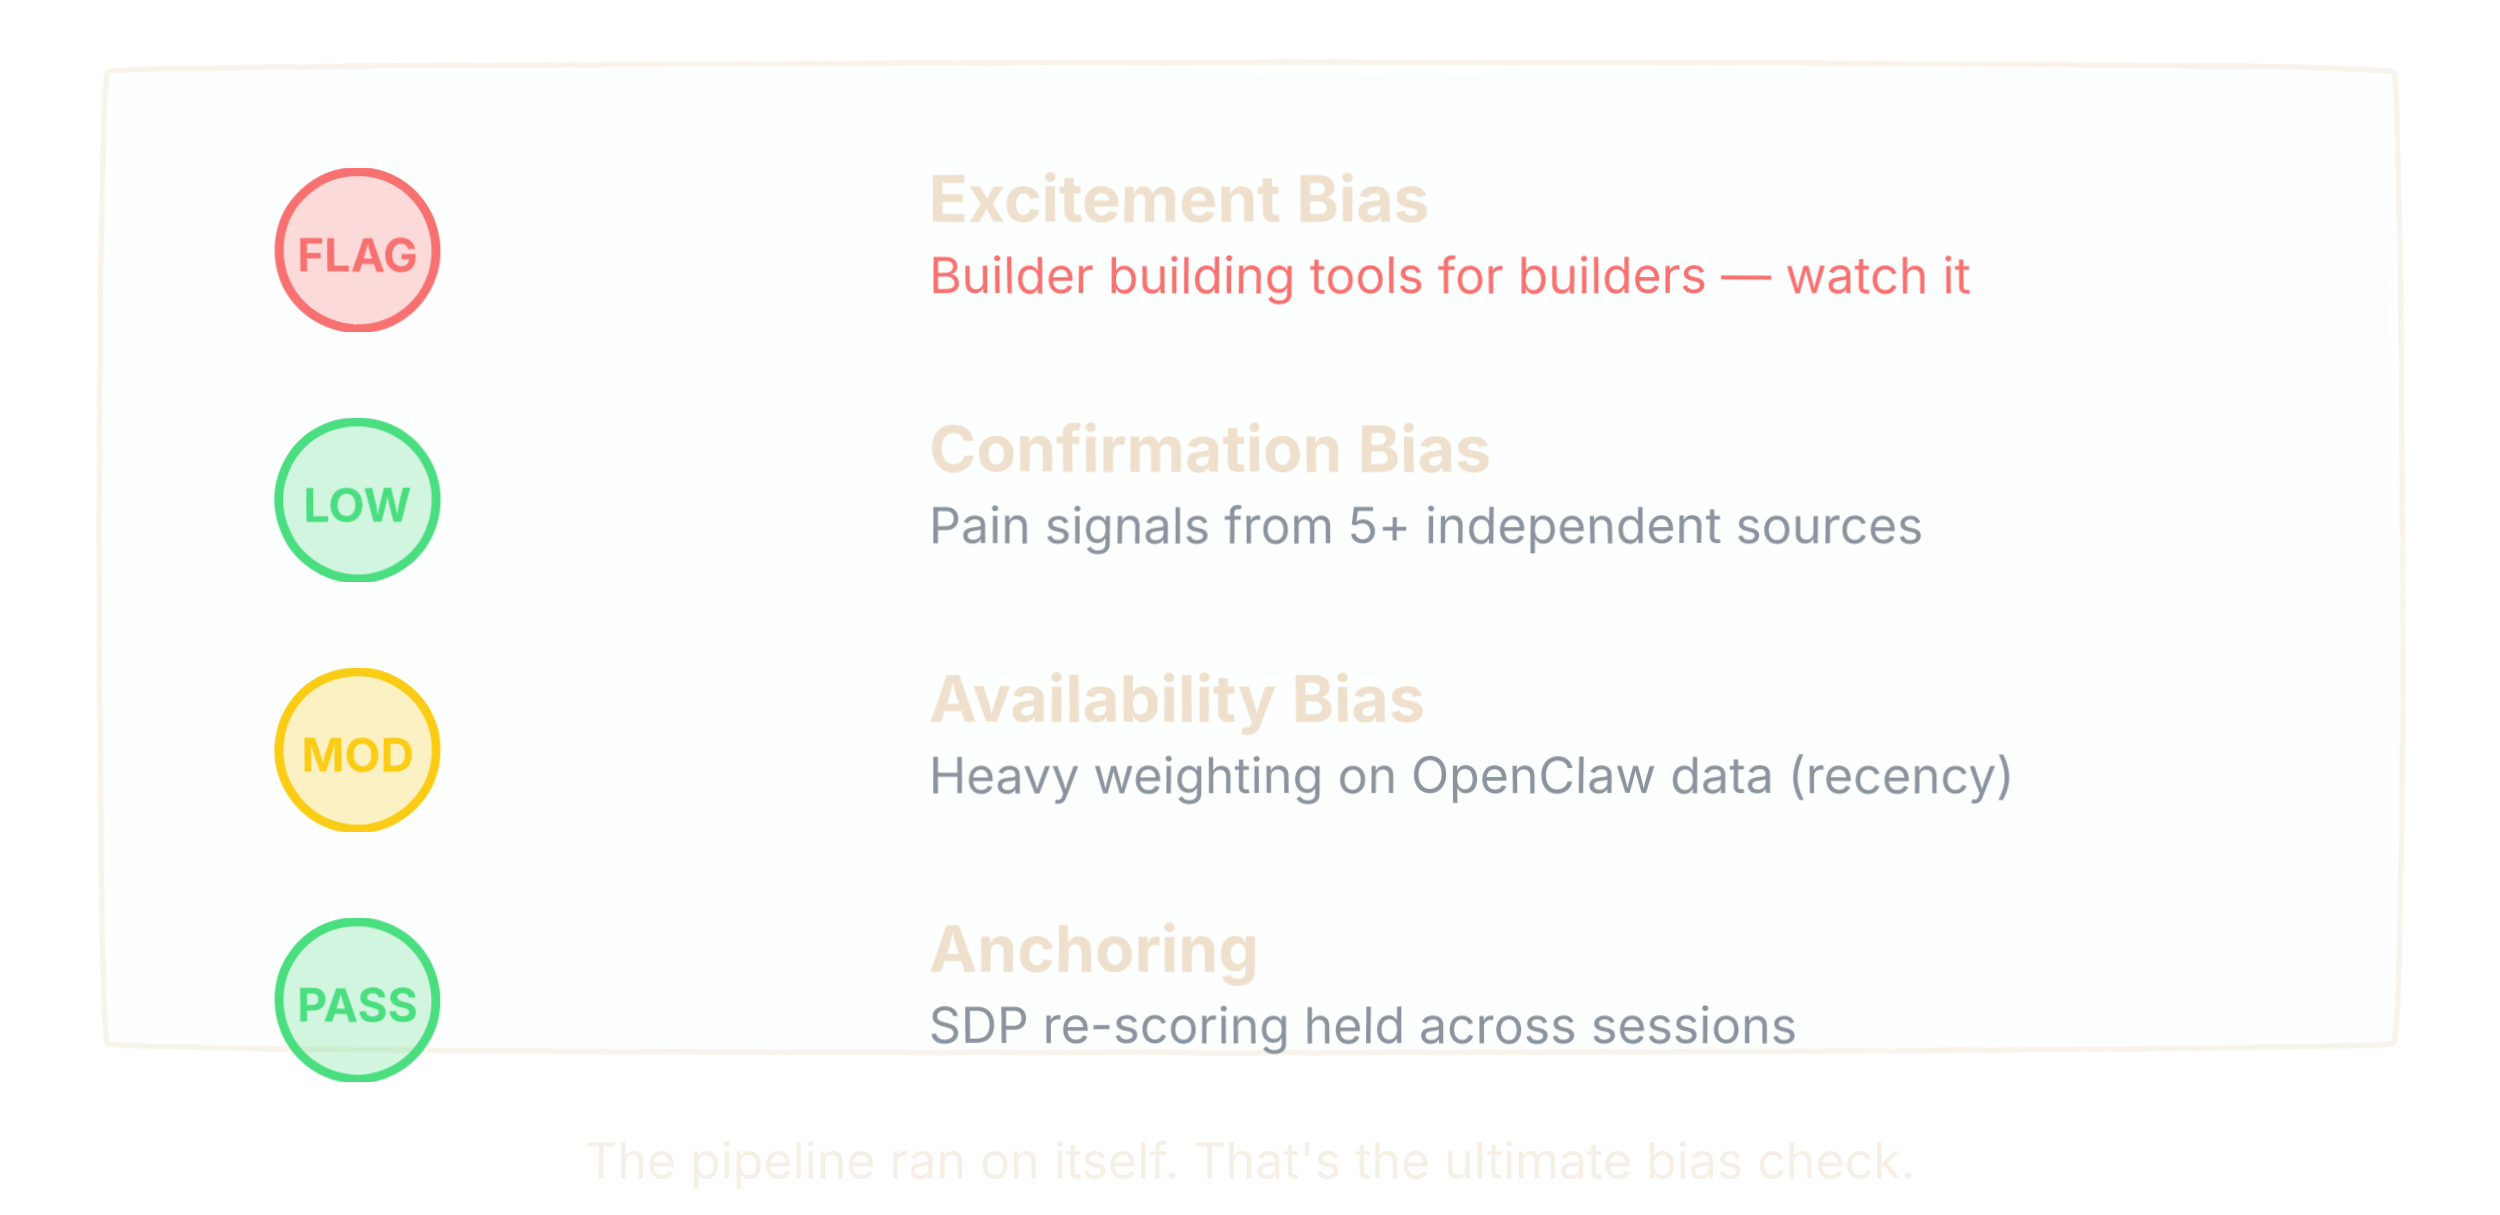
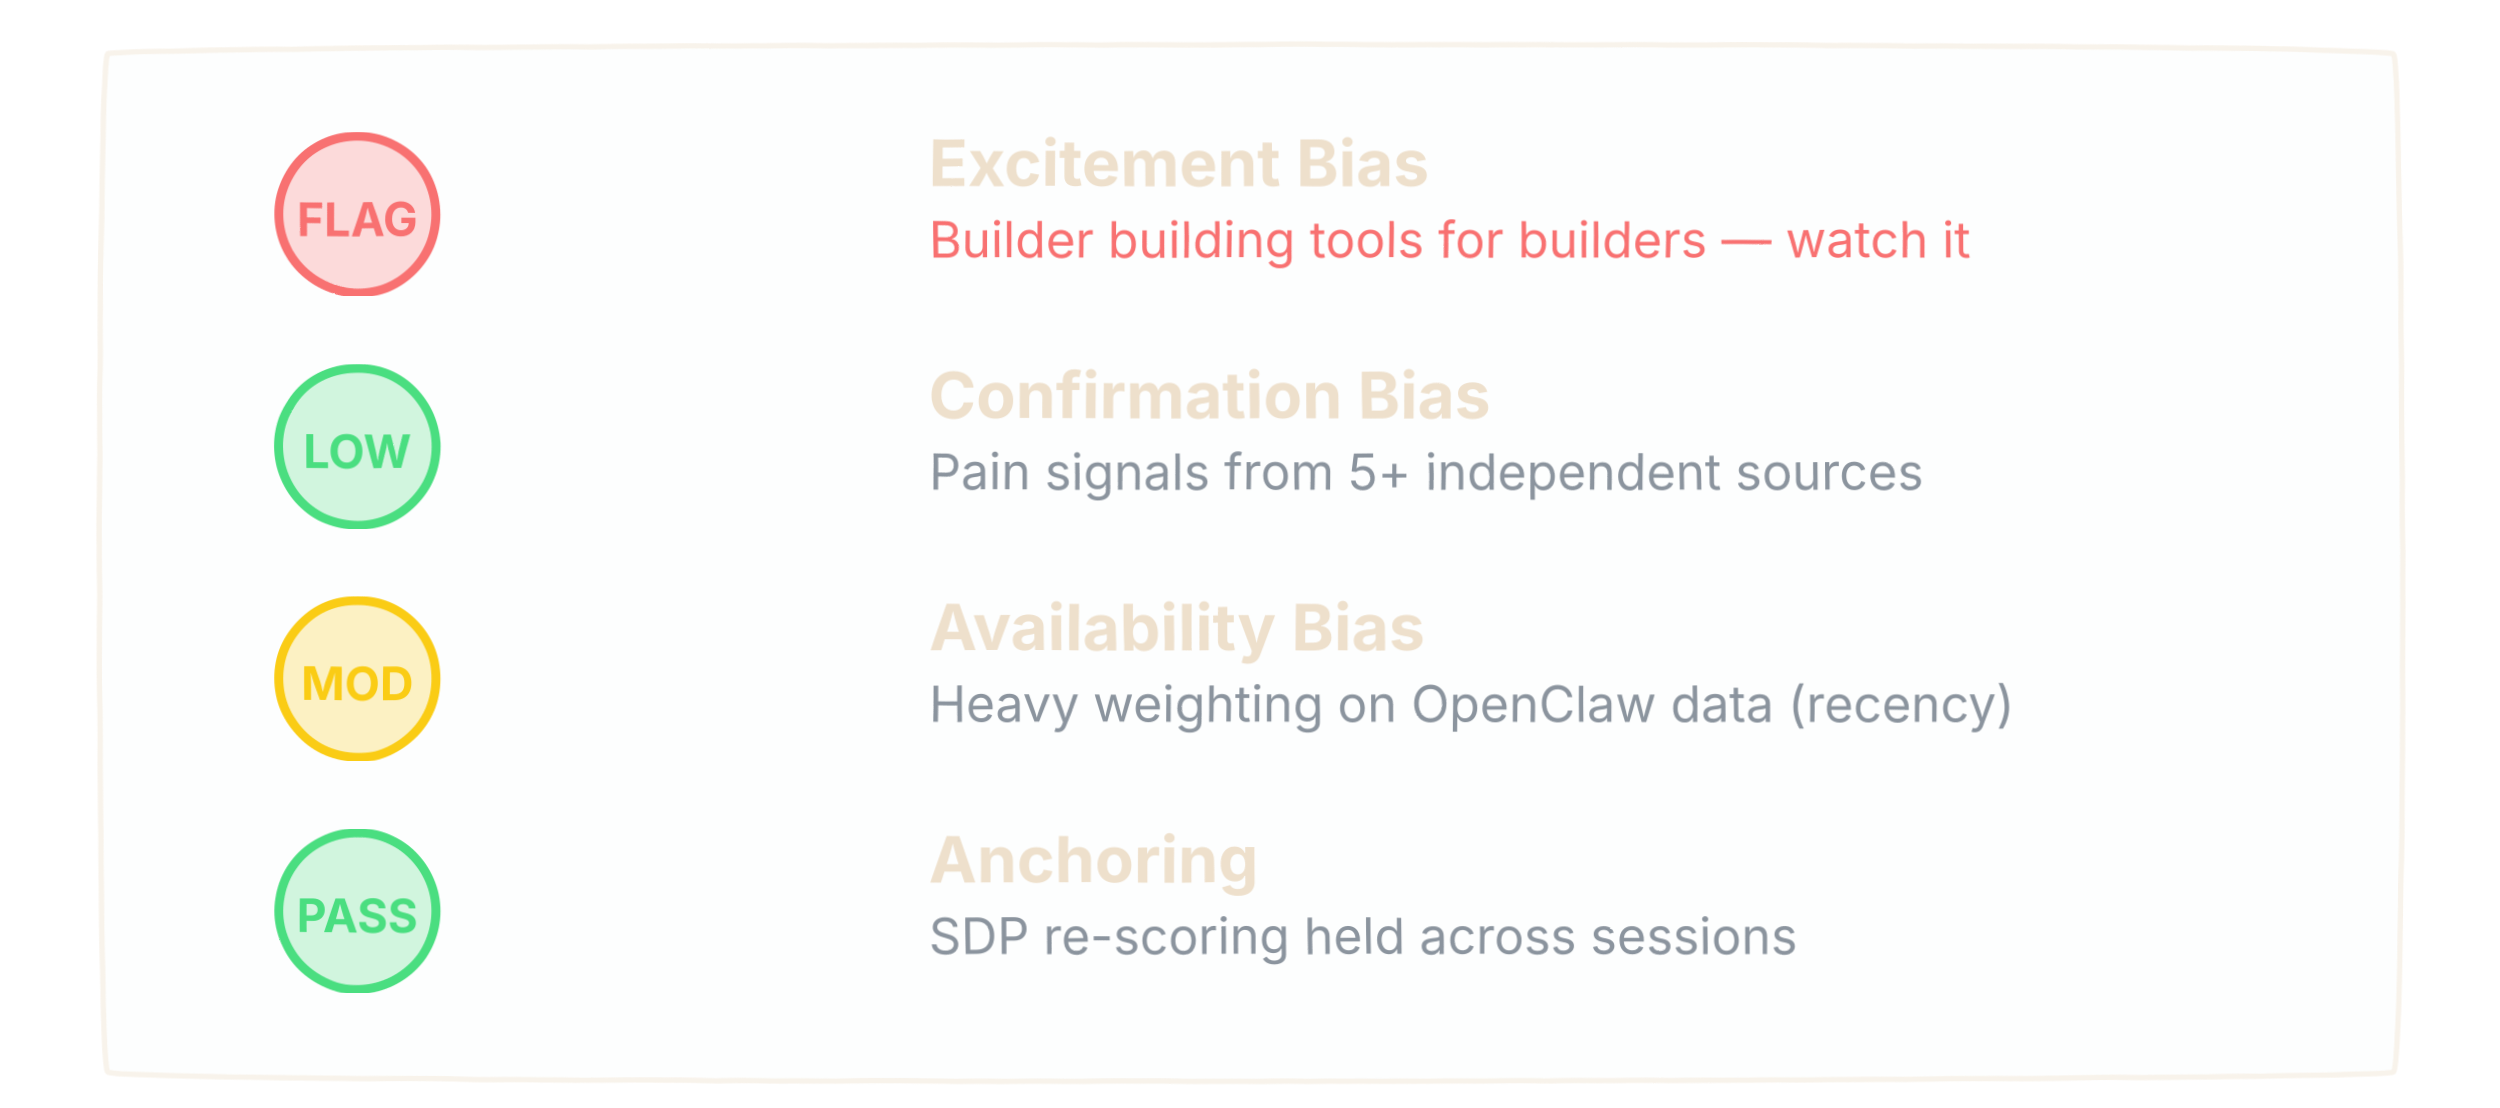
- <svg xmlns="http://www.w3.org/2000/svg" viewBox="0 0 700 340" style="width:100%;max-width:700px;">
+ <svg xmlns="http://www.w3.org/2000/svg" viewBox="0 0 700 310" style="width:100%;max-width:700px;">
  <defs>
    <filter id="roughen-12" x="-2%" y="-2%" width="104%" height="104%">
      <feTurbulence type="turbulence" baseFrequency="0.03" numOctaves="2" result="noise" seed="12" />
      <feDisplacementMap in="SourceGraphic" in2="noise" scale="0.4" xChannelSelector="R" yChannelSelector="G" />
    </filter>
  </defs>
  <style>
    @keyframes flagPulse {
      0%, 100% { stroke-width: 2.5; }
      50% { stroke-width: 4; }
    }
    .flag-circle { animation: flagPulse 2s ease-in-out infinite; }
  </style>
  <g filter="url(#roughen-12)">
-     <path d="M 30,20 C 33,17 667,16 670,20 C 673,23 674,290 670,292 C 667,295 33,296 30,292 C 27,289 27,23 30,20 Z" fill="rgba(77,207,201,0.03)" stroke="#eee0cc" stroke-width="1.5" stroke-linecap="round" stroke-linejoin="round" opacity="0.4" />
+     <path d="M 30,15 C 33,12 667,11 670,15 C 673,18 674,298 670,300 C 667,303 33,304 30,300 C 27,297 27,18 30,15 Z" fill="rgba(77,207,201,0.03)" stroke="#eee0cc" stroke-width="1.5" stroke-linecap="round" stroke-linejoin="round" opacity="0.4" />
  </g>
  <g filter="url(#roughen-12)">
-     <circle class="flag-circle" cx="100" cy="70" r="22" fill="rgba(248,113,113,0.25)" stroke="#f87171" stroke-width="2.5" />
-     <text x="100" y="76" text-anchor="middle" font-family="'Inter', sans-serif" font-size="13" fill="#f87171" font-weight="700">FLAG</text>
-     <text x="260" y="62" font-family="'Inter', sans-serif" font-size="18" fill="#eee0cc" font-weight="700">Excitement Bias</text>
-     <text x="260" y="82" font-family="'Inter', sans-serif" font-size="14" fill="#f87171">Builder building tools for builders — watch it</text>
+     <circle class="flag-circle" cx="100" cy="60" r="22" fill="rgba(248,113,113,0.25)" stroke="#f87171" stroke-width="2.5" />
+     <text x="100" y="66" text-anchor="middle" font-family="'Inter', sans-serif" font-size="13" fill="#f87171" font-weight="700">FLAG</text>
+     <text x="260" y="52" font-family="'Inter', sans-serif" font-size="18" fill="#eee0cc" font-weight="700">Excitement Bias</text>
+     <text x="260" y="72" font-family="'Inter', sans-serif" font-size="14" fill="#f87171">Builder building tools for builders — watch it</text>
  </g>
  <g filter="url(#roughen-12)">
-     <circle cx="100" cy="140" r="22" fill="rgba(78,222,128,0.25)" stroke="#4ade80" stroke-width="2.5" />
-     <text x="100" y="146" text-anchor="middle" font-family="'Inter', sans-serif" font-size="13" fill="#4ade80" font-weight="700">LOW</text>
-     <text x="260" y="132" font-family="'Inter', sans-serif" font-size="18" fill="#eee0cc" font-weight="700">Confirmation Bias</text>
-     <text x="260" y="152" font-family="'Inter', sans-serif" font-size="14" fill="#8b949e">Pain signals from 5+ independent sources</text>
+     <circle cx="100" cy="125" r="22" fill="rgba(78,222,128,0.25)" stroke="#4ade80" stroke-width="2.5" />
+     <text x="100" y="131" text-anchor="middle" font-family="'Inter', sans-serif" font-size="13" fill="#4ade80" font-weight="700">LOW</text>
+     <text x="260" y="117" font-family="'Inter', sans-serif" font-size="18" fill="#eee0cc" font-weight="700">Confirmation Bias</text>
+     <text x="260" y="137" font-family="'Inter', sans-serif" font-size="14" fill="#8b949e">Pain signals from 5+ independent sources</text>
  </g>
  <g filter="url(#roughen-12)">
-     <circle cx="100" cy="210" r="22" fill="rgba(250,204,21,0.25)" stroke="#facc15" stroke-width="2.5" />
-     <text x="100" y="216" text-anchor="middle" font-family="'Inter', sans-serif" font-size="13" fill="#facc15" font-weight="700">MOD</text>
-     <text x="260" y="202" font-family="'Inter', sans-serif" font-size="18" fill="#eee0cc" font-weight="700">Availability Bias</text>
-     <text x="260" y="222" font-family="'Inter', sans-serif" font-size="14" fill="#8b949e">Heavy weighting on OpenClaw data (recency)</text>
+     <circle cx="100" cy="190" r="22" fill="rgba(250,204,21,0.25)" stroke="#facc15" stroke-width="2.5" />
+     <text x="100" y="196" text-anchor="middle" font-family="'Inter', sans-serif" font-size="13" fill="#facc15" font-weight="700">MOD</text>
+     <text x="260" y="182" font-family="'Inter', sans-serif" font-size="18" fill="#eee0cc" font-weight="700">Availability Bias</text>
+     <text x="260" y="202" font-family="'Inter', sans-serif" font-size="14" fill="#8b949e">Heavy weighting on OpenClaw data (recency)</text>
  </g>
  <g filter="url(#roughen-12)">
-     <circle cx="100" cy="280" r="22" fill="rgba(78,222,128,0.25)" stroke="#4ade80" stroke-width="2.5" />
-     <text x="100" y="286" text-anchor="middle" font-family="'Inter', sans-serif" font-size="13" fill="#4ade80" font-weight="700">PASS</text>
-     <text x="260" y="272" font-family="'Inter', sans-serif" font-size="18" fill="#eee0cc" font-weight="700">Anchoring</text>
-     <text x="260" y="292" font-family="'Inter', sans-serif" font-size="14" fill="#8b949e">SDP re-scoring held across sessions</text>
+     <circle cx="100" cy="255" r="22" fill="rgba(78,222,128,0.25)" stroke="#4ade80" stroke-width="2.5" />
+     <text x="100" y="261" text-anchor="middle" font-family="'Inter', sans-serif" font-size="13" fill="#4ade80" font-weight="700">PASS</text>
+     <text x="260" y="247" font-family="'Inter', sans-serif" font-size="18" fill="#eee0cc" font-weight="700">Anchoring</text>
+     <text x="260" y="267" font-family="'Inter', sans-serif" font-size="14" fill="#8b949e">SDP re-scoring held across sessions</text>
  </g>
-   <text x="350" y="330" text-anchor="middle" font-family="'Inter', sans-serif" font-size="14" fill="#eee0cc" opacity="0.5">The pipeline ran on itself. That's the ultimate bias check.</text>
</svg>
